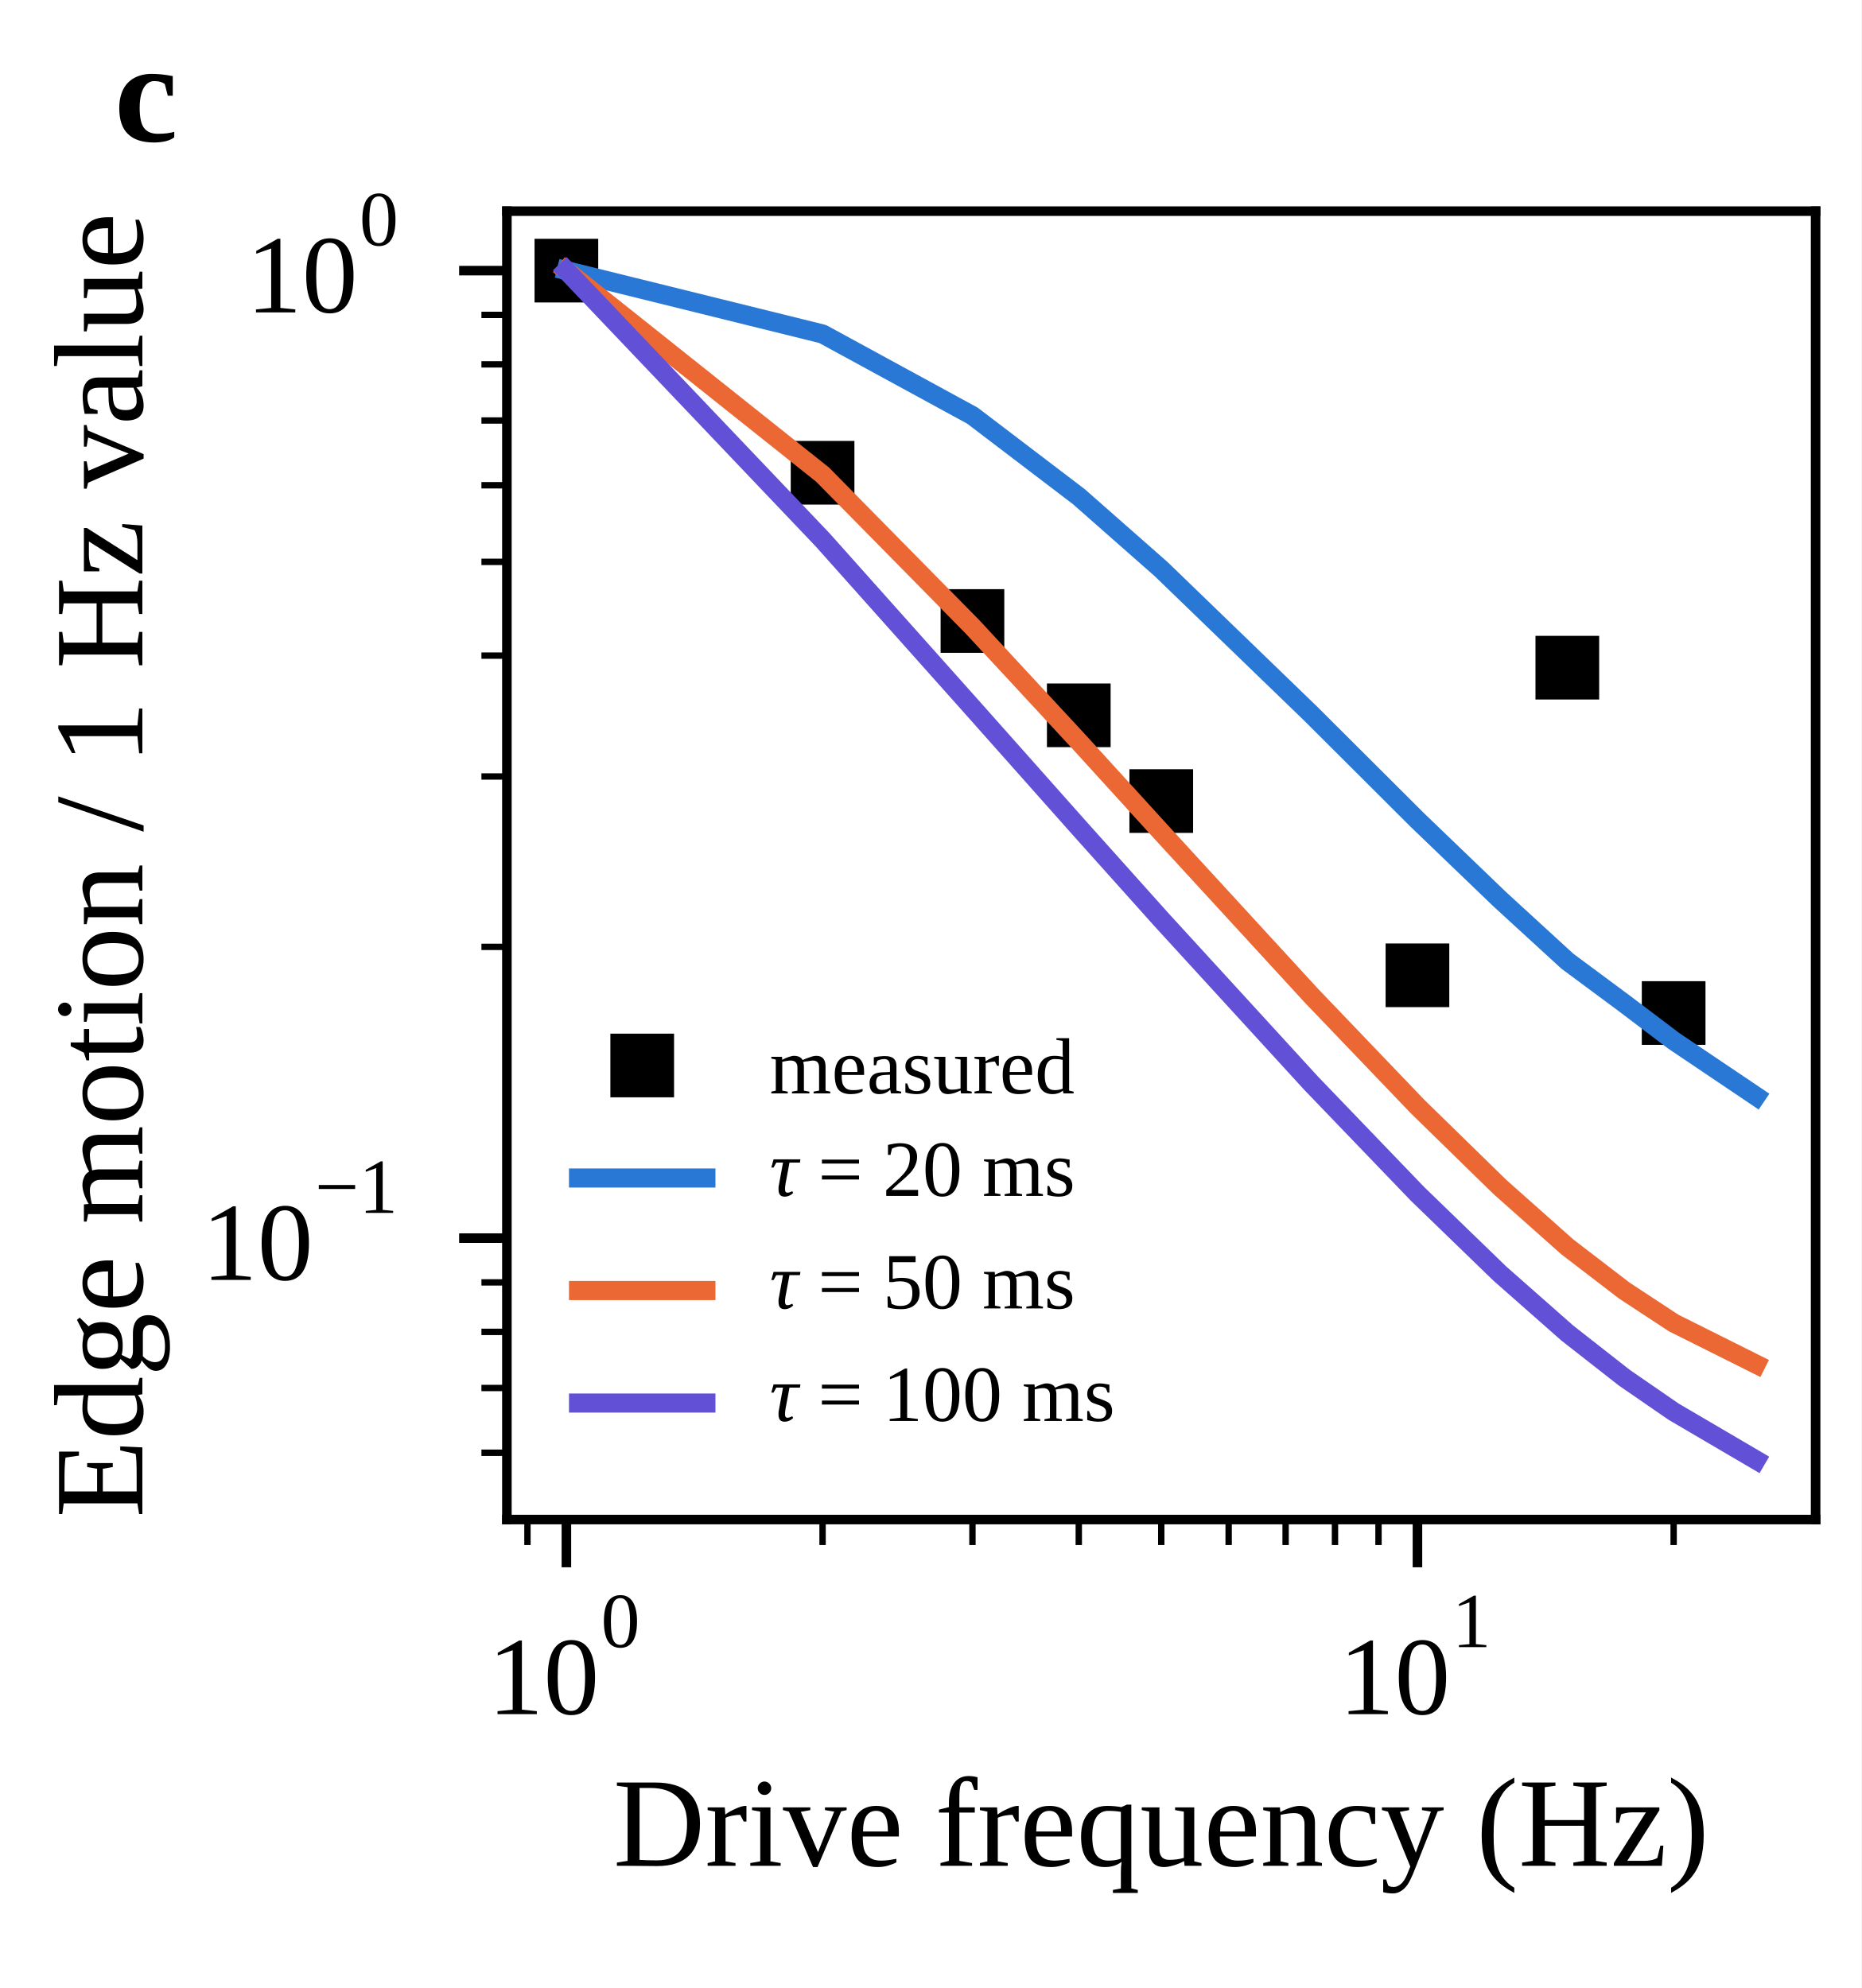
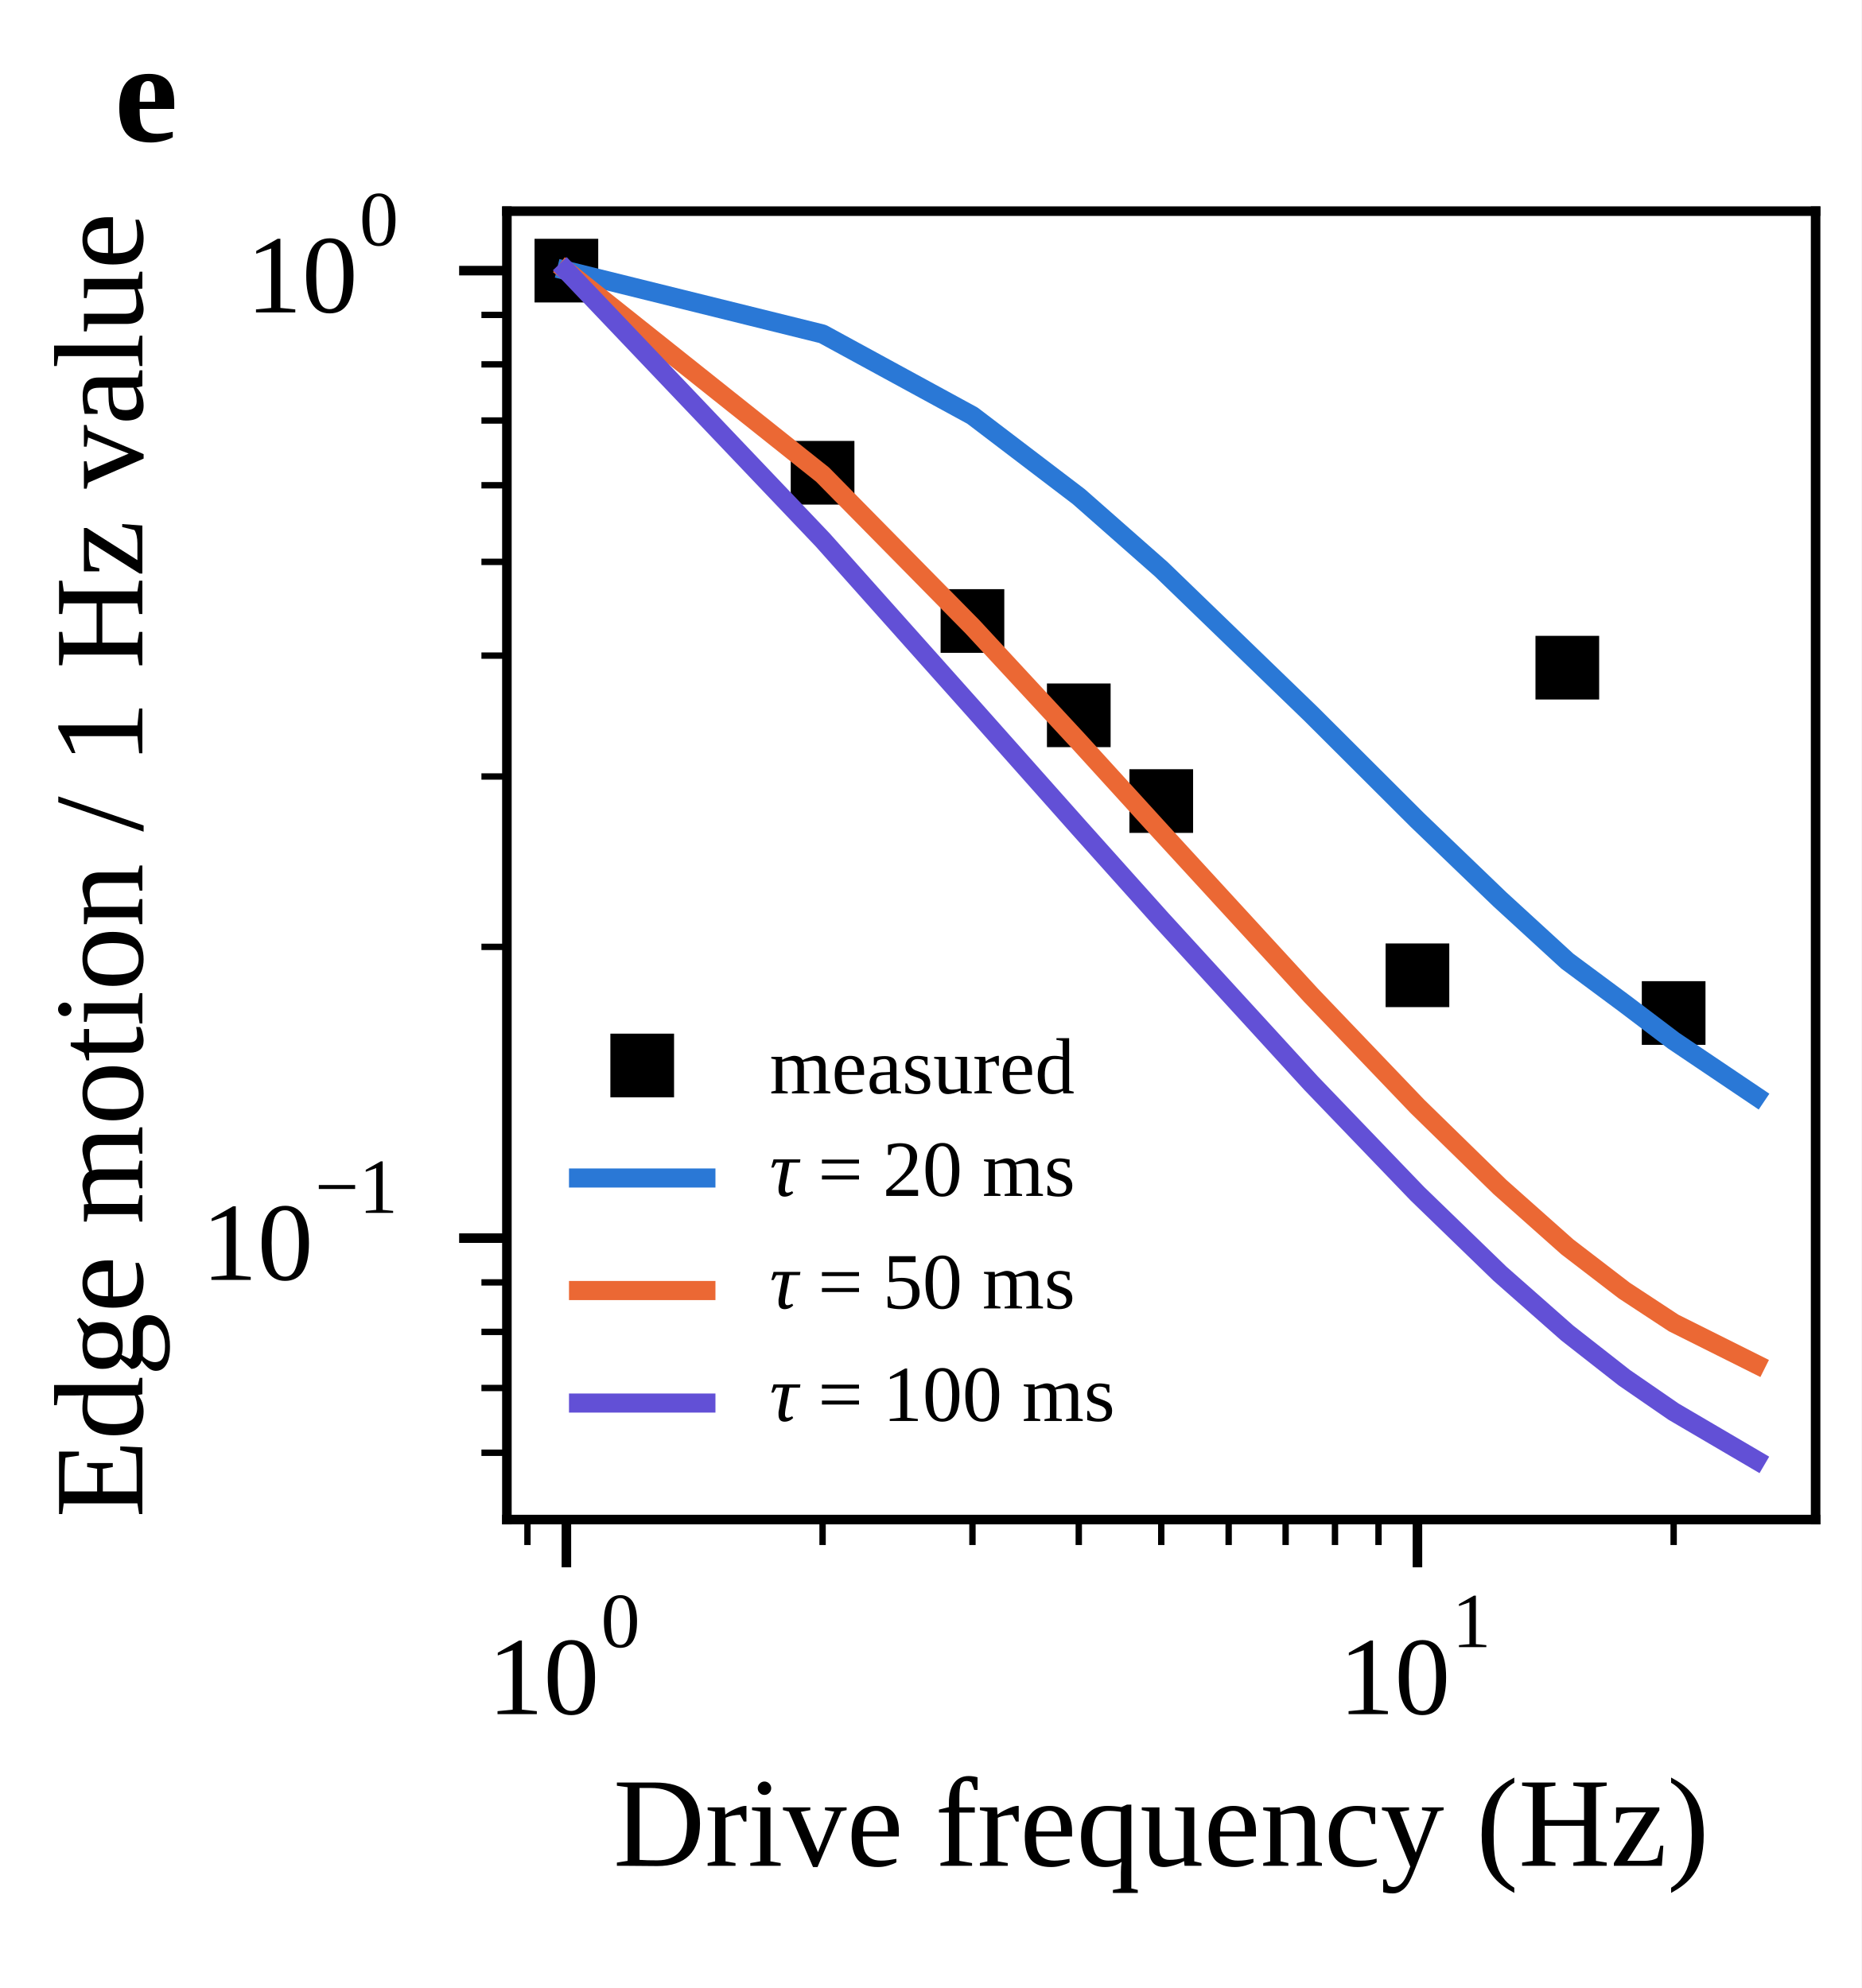
<svg xmlns="http://www.w3.org/2000/svg" xmlns:xlink="http://www.w3.org/1999/xlink" width="116.925pt" height="124.903pt" viewBox="0 0 116.925 124.903" version="1.1">
  <defs>
    <style type="text/css">*{stroke-linejoin: round; stroke-linecap: butt}</style>
  </defs>
  <g id="figure_1">
    <g id="patch_1">
      <path d="M 0 124.903  L 116.925 124.903  L 116.925 0  L 0 0  z " style="fill: #ffffff" />
    </g>
    <g id="axes_1">
      <g id="patch_2">
        <path d="M 31.84 95.471  L 114.045 95.471  L 114.045 13.266  L 31.84 13.266  z " style="fill: #ffffff" />
      </g>
      <g id="matplotlib.axis_1">
        <g id="xtick_1">
          <g id="line2d_1">
            <defs>
-               <path id="mfddaf7dd44" d="M 0 0  L 0 3  " style="stroke: #000000; stroke-width: 0.6" />
+               <path id="m15c6335c4b" d="M 0 0  L 0 3  " style="stroke: #000000; stroke-width: 0.6" />
            </defs>
            <g>
-               <use xlink:href="#mfddaf7dd44" x="35.577" y="95.471" style="stroke: #000000; stroke-width: 0.6" />
+               <use xlink:href="#m15c6335c4b" x="35.577" y="95.471" style="stroke: #000000; stroke-width: 0.6" />
            </g>
          </g>
          <g id="text_1">
            <g transform="translate(30.64185 108.1735)">
              <text>
                <tspan x="0" y="-0.478" style="font-size: 7px; font-family: 'Times New Roman'">1</tspan>
                <tspan x="3.5" y="-0.478" style="font-size: 7px; font-family: 'Times New Roman'">0</tspan>
                <tspan x="7.105" y="-4.686" style="font-size: 4.9px; font-family: 'Times New Roman'">0</tspan>
              </text>
            </g>
          </g>
        </g>
        <g id="xtick_2">
          <g id="line2d_2">
            <g>
-               <use xlink:href="#mfddaf7dd44" x="89.035" y="95.471" style="stroke: #000000; stroke-width: 0.6" />
+               <use xlink:href="#m15c6335c4b" x="89.035" y="95.471" style="stroke: #000000; stroke-width: 0.6" />
            </g>
          </g>
          <g id="text_2">
            <g transform="translate(84.1002 108.1735)">
              <text>
                <tspan x="0" y="-0.478" style="font-size: 7px; font-family: 'Times New Roman'">1</tspan>
                <tspan x="3.5" y="-0.478" style="font-size: 7px; font-family: 'Times New Roman'">0</tspan>
                <tspan x="7.105" y="-4.686" style="font-size: 4.9px; font-family: 'Times New Roman'">1</tspan>
              </text>
            </g>
          </g>
        </g>
        <g id="xtick_3">
          <g id="line2d_3">
            <defs>
-               <path id="m48c97c913d" d="M 0 0  L 0 1.6  " style="stroke: #000000; stroke-width: 0.4" />
+               <path id="m1173fd2958" d="M 0 0  L 0 1.6  " style="stroke: #000000; stroke-width: 0.4" />
            </defs>
            <g>
-               <use xlink:href="#m48c97c913d" x="33.131" y="95.471" style="stroke: #000000; stroke-width: 0.4" />
+               <use xlink:href="#m1173fd2958" x="33.131" y="95.471" style="stroke: #000000; stroke-width: 0.4" />
            </g>
          </g>
        </g>
        <g id="xtick_4">
          <g id="line2d_4">
            <g>
-               <use xlink:href="#m48c97c913d" x="51.669" y="95.471" style="stroke: #000000; stroke-width: 0.4" />
+               <use xlink:href="#m1173fd2958" x="51.669" y="95.471" style="stroke: #000000; stroke-width: 0.4" />
            </g>
          </g>
        </g>
        <g id="xtick_5">
          <g id="line2d_5">
            <g>
-               <use xlink:href="#m48c97c913d" x="61.083" y="95.471" style="stroke: #000000; stroke-width: 0.4" />
+               <use xlink:href="#m1173fd2958" x="61.083" y="95.471" style="stroke: #000000; stroke-width: 0.4" />
            </g>
          </g>
        </g>
        <g id="xtick_6">
          <g id="line2d_6">
            <g>
-               <use xlink:href="#m48c97c913d" x="67.762" y="95.471" style="stroke: #000000; stroke-width: 0.4" />
+               <use xlink:href="#m1173fd2958" x="67.762" y="95.471" style="stroke: #000000; stroke-width: 0.4" />
            </g>
          </g>
        </g>
        <g id="xtick_7">
          <g id="line2d_7">
            <g>
-               <use xlink:href="#m48c97c913d" x="72.943" y="95.471" style="stroke: #000000; stroke-width: 0.4" />
+               <use xlink:href="#m1173fd2958" x="72.943" y="95.471" style="stroke: #000000; stroke-width: 0.4" />
            </g>
          </g>
        </g>
        <g id="xtick_8">
          <g id="line2d_8">
            <g>
-               <use xlink:href="#m48c97c913d" x="77.176" y="95.471" style="stroke: #000000; stroke-width: 0.4" />
+               <use xlink:href="#m1173fd2958" x="77.176" y="95.471" style="stroke: #000000; stroke-width: 0.4" />
            </g>
          </g>
        </g>
        <g id="xtick_9">
          <g id="line2d_9">
            <g>
-               <use xlink:href="#m48c97c913d" x="80.754" y="95.471" style="stroke: #000000; stroke-width: 0.4" />
+               <use xlink:href="#m1173fd2958" x="80.754" y="95.471" style="stroke: #000000; stroke-width: 0.4" />
            </g>
          </g>
        </g>
        <g id="xtick_10">
          <g id="line2d_10">
            <g>
-               <use xlink:href="#m48c97c913d" x="83.855" y="95.471" style="stroke: #000000; stroke-width: 0.4" />
+               <use xlink:href="#m1173fd2958" x="83.855" y="95.471" style="stroke: #000000; stroke-width: 0.4" />
            </g>
          </g>
        </g>
        <g id="xtick_11">
          <g id="line2d_11">
            <g>
-               <use xlink:href="#m48c97c913d" x="86.589" y="95.471" style="stroke: #000000; stroke-width: 0.4" />
+               <use xlink:href="#m1173fd2958" x="86.589" y="95.471" style="stroke: #000000; stroke-width: 0.4" />
            </g>
          </g>
        </g>
        <g id="xtick_12">
          <g id="line2d_12">
            <g>
-               <use xlink:href="#m48c97c913d" x="105.128" y="95.471" style="stroke: #000000; stroke-width: 0.4" />
+               <use xlink:href="#m1173fd2958" x="105.128" y="95.471" style="stroke: #000000; stroke-width: 0.4" />
            </g>
          </g>
        </g>
        <g id="text_3">
          <text style="font-size: 8px; font-family: 'Times New Roman', 'Times', 'DejaVu Serif', serif; text-anchor: middle" x="72.943" y="117.226" transform="rotate(-0 72.94263 117.2259)">Drive frequency (Hz)</text>
        </g>
      </g>
      <g id="matplotlib.axis_2">
        <g id="ytick_1">
          <g id="line2d_13">
            <defs>
-               <path id="m8dc879c269" d="M 0 0  L -3 0  " style="stroke: #000000; stroke-width: 0.6" />
+               <path id="mabae76a88e" d="M 0 0  L -3 0  " style="stroke: #000000; stroke-width: 0.6" />
            </defs>
            <g>
-               <use xlink:href="#m8dc879c269" x="31.84" y="77.789" style="stroke: #000000; stroke-width: 0.6" />
+               <use xlink:href="#mabae76a88e" x="31.84" y="77.789" style="stroke: #000000; stroke-width: 0.6" />
            </g>
          </g>
          <g id="text_4">
            <g transform="translate(12.67027 80.89006)">
              <text>
                <tspan x="0" y="-0.478" style="font-size: 7px; font-family: 'Times New Roman'">1</tspan>
                <tspan x="3.5" y="-0.478" style="font-size: 7px; font-family: 'Times New Roman'">0</tspan>
                <tspan x="7.105" y="-4.686" style="font-size: 4.9px; font-family: 'Times New Roman'">−</tspan>
                <tspan x="9.869" y="-4.686" style="font-size: 4.9px; font-family: 'Times New Roman'">1</tspan>
              </text>
            </g>
          </g>
        </g>
        <g id="ytick_2">
          <g id="line2d_14">
            <g>
-               <use xlink:href="#m8dc879c269" x="31.84" y="17.003" style="stroke: #000000; stroke-width: 0.6" />
+               <use xlink:href="#mabae76a88e" x="31.84" y="17.003" style="stroke: #000000; stroke-width: 0.6" />
            </g>
          </g>
          <g id="text_5">
            <g transform="translate(15.47027 20.10405)">
              <text>
                <tspan x="0" y="-0.478" style="font-size: 7px; font-family: 'Times New Roman'">1</tspan>
                <tspan x="3.5" y="-0.478" style="font-size: 7px; font-family: 'Times New Roman'">0</tspan>
                <tspan x="7.105" y="-4.686" style="font-size: 4.9px; font-family: 'Times New Roman'">0</tspan>
              </text>
            </g>
          </g>
        </g>
        <g id="ytick_3">
          <g id="line2d_15">
            <defs>
-               <path id="m161e261447" d="M 0 0  L -1.6 0  " style="stroke: #000000; stroke-width: 0.4" />
+               <path id="mc0265133da" d="M 0 0  L -1.6 0  " style="stroke: #000000; stroke-width: 0.4" />
            </defs>
            <g>
-               <use xlink:href="#m161e261447" x="31.84" y="91.274" style="stroke: #000000; stroke-width: 0.4" />
+               <use xlink:href="#mc0265133da" x="31.84" y="91.274" style="stroke: #000000; stroke-width: 0.4" />
            </g>
          </g>
        </g>
        <g id="ytick_4">
          <g id="line2d_16">
            <g>
-               <use xlink:href="#m161e261447" x="31.84" y="87.205" style="stroke: #000000; stroke-width: 0.4" />
+               <use xlink:href="#mc0265133da" x="31.84" y="87.205" style="stroke: #000000; stroke-width: 0.4" />
            </g>
          </g>
        </g>
        <g id="ytick_5">
          <g id="line2d_17">
            <g>
-               <use xlink:href="#m161e261447" x="31.84" y="83.68" style="stroke: #000000; stroke-width: 0.4" />
+               <use xlink:href="#mc0265133da" x="31.84" y="83.68" style="stroke: #000000; stroke-width: 0.4" />
            </g>
          </g>
        </g>
        <g id="ytick_6">
          <g id="line2d_18">
            <g>
-               <use xlink:href="#m161e261447" x="31.84" y="80.57" style="stroke: #000000; stroke-width: 0.4" />
+               <use xlink:href="#mc0265133da" x="31.84" y="80.57" style="stroke: #000000; stroke-width: 0.4" />
            </g>
          </g>
        </g>
        <g id="ytick_7">
          <g id="line2d_19">
            <g>
-               <use xlink:href="#m161e261447" x="31.84" y="59.49" style="stroke: #000000; stroke-width: 0.4" />
+               <use xlink:href="#mc0265133da" x="31.84" y="59.49" style="stroke: #000000; stroke-width: 0.4" />
            </g>
          </g>
        </g>
        <g id="ytick_8">
          <g id="line2d_20">
            <g>
-               <use xlink:href="#m161e261447" x="31.84" y="48.786" style="stroke: #000000; stroke-width: 0.4" />
+               <use xlink:href="#mc0265133da" x="31.84" y="48.786" style="stroke: #000000; stroke-width: 0.4" />
            </g>
          </g>
        </g>
        <g id="ytick_9">
          <g id="line2d_21">
            <g>
-               <use xlink:href="#m161e261447" x="31.84" y="41.192" style="stroke: #000000; stroke-width: 0.4" />
+               <use xlink:href="#mc0265133da" x="31.84" y="41.192" style="stroke: #000000; stroke-width: 0.4" />
            </g>
          </g>
        </g>
        <g id="ytick_10">
          <g id="line2d_22">
            <g>
-               <use xlink:href="#m161e261447" x="31.84" y="35.301" style="stroke: #000000; stroke-width: 0.4" />
+               <use xlink:href="#mc0265133da" x="31.84" y="35.301" style="stroke: #000000; stroke-width: 0.4" />
            </g>
          </g>
        </g>
        <g id="ytick_11">
          <g id="line2d_23">
            <g>
-               <use xlink:href="#m161e261447" x="31.84" y="30.488" style="stroke: #000000; stroke-width: 0.4" />
+               <use xlink:href="#mc0265133da" x="31.84" y="30.488" style="stroke: #000000; stroke-width: 0.4" />
            </g>
          </g>
        </g>
        <g id="ytick_12">
          <g id="line2d_24">
            <g>
-               <use xlink:href="#m161e261447" x="31.84" y="26.419" style="stroke: #000000; stroke-width: 0.4" />
+               <use xlink:href="#mc0265133da" x="31.84" y="26.419" style="stroke: #000000; stroke-width: 0.4" />
            </g>
          </g>
        </g>
        <g id="ytick_13">
          <g id="line2d_25">
            <g>
-               <use xlink:href="#m161e261447" x="31.84" y="22.893" style="stroke: #000000; stroke-width: 0.4" />
+               <use xlink:href="#mc0265133da" x="31.84" y="22.893" style="stroke: #000000; stroke-width: 0.4" />
            </g>
          </g>
        </g>
        <g id="ytick_14">
          <g id="line2d_26">
            <g>
-               <use xlink:href="#m161e261447" x="31.84" y="19.784" style="stroke: #000000; stroke-width: 0.4" />
+               <use xlink:href="#mc0265133da" x="31.84" y="19.784" style="stroke: #000000; stroke-width: 0.4" />
            </g>
          </g>
        </g>
        <g id="text_6">
          <text style="font-size: 8px; font-family: 'Times New Roman', 'Times', 'DejaVu Serif', serif; text-anchor: middle" x="8.944" y="54.369" transform="rotate(-90 8.94402 54.3685)">Edge motion / 1 Hz value</text>
        </g>
      </g>
      <g id="line2d_27">
        <defs>
-           <path id="m5e9afbe817" d="M -1.5 1.5  L 1.5 1.5  L 1.5 -1.5  L -1.5 -1.5  z " style="stroke: #000000; stroke-linejoin: miter" />
+           <path id="mf193ec40e5" d="M -1.5 1.5  L 1.5 1.5  L 1.5 -1.5  L -1.5 -1.5  z " style="stroke: #000000; stroke-linejoin: miter" />
        </defs>
-         <g clip-path="url(#p73ae9d54b6)">
-           <use xlink:href="#m5e9afbe817" x="35.577" y="17.003" style="stroke: #000000; stroke-linejoin: miter" />
-           <use xlink:href="#m5e9afbe817" x="51.669" y="29.703" style="stroke: #000000; stroke-linejoin: miter" />
-           <use xlink:href="#m5e9afbe817" x="61.083" y="39.016" style="stroke: #000000; stroke-linejoin: miter" />
-           <use xlink:href="#m5e9afbe817" x="67.762" y="44.942" style="stroke: #000000; stroke-linejoin: miter" />
-           <use xlink:href="#m5e9afbe817" x="72.943" y="50.329" style="stroke: #000000; stroke-linejoin: miter" />
-           <use xlink:href="#m5e9afbe817" x="89.035" y="61.276" style="stroke: #000000; stroke-linejoin: miter" />
-           <use xlink:href="#m5e9afbe817" x="98.449" y="41.949" style="stroke: #000000; stroke-linejoin: miter" />
-           <use xlink:href="#m5e9afbe817" x="105.128" y="63.646" style="stroke: #000000; stroke-linejoin: miter" />
+         <g clip-path="url(#p89e0856a8c)">
+           <use xlink:href="#mf193ec40e5" x="35.577" y="17.003" style="stroke: #000000; stroke-linejoin: miter" />
+           <use xlink:href="#mf193ec40e5" x="51.669" y="29.703" style="stroke: #000000; stroke-linejoin: miter" />
+           <use xlink:href="#mf193ec40e5" x="61.083" y="39.016" style="stroke: #000000; stroke-linejoin: miter" />
+           <use xlink:href="#mf193ec40e5" x="67.762" y="44.942" style="stroke: #000000; stroke-linejoin: miter" />
+           <use xlink:href="#mf193ec40e5" x="72.943" y="50.329" style="stroke: #000000; stroke-linejoin: miter" />
+           <use xlink:href="#mf193ec40e5" x="89.035" y="61.276" style="stroke: #000000; stroke-linejoin: miter" />
+           <use xlink:href="#mf193ec40e5" x="98.449" y="41.949" style="stroke: #000000; stroke-linejoin: miter" />
+           <use xlink:href="#mf193ec40e5" x="105.128" y="63.646" style="stroke: #000000; stroke-linejoin: miter" />
        </g>
      </g>
      <g id="line2d_28">
-         <path d="M 35.577 17.003  L 51.669 20.983  L 61.083 26.115  L 67.762 31.201  L 72.943 35.764  L 82.356 44.864  L 89.035 51.527  L 94.216 56.507  L 98.449 60.387  L 102.028 63.042  L 105.128 65.389  L 110.308 68.879  " clip-path="url(#p73ae9d54b6)" style="fill: none; stroke: #2a78d6; stroke-width: 1.2; stroke-linecap: square" />
+         <path d="M 35.577 17.003  L 51.669 20.983  L 61.083 26.115  L 67.762 31.201  L 72.943 35.764  L 82.356 44.864  L 89.035 51.527  L 94.216 56.507  L 98.449 60.387  L 102.028 63.042  L 105.128 65.389  L 110.308 68.879  " clip-path="url(#p89e0856a8c)" style="fill: none; stroke: #2a78d6; stroke-width: 1.2; stroke-linecap: square" />
      </g>
      <g id="line2d_29">
-         <path d="M 35.577 17.003  L 51.669 29.819  L 61.083 39.38  L 67.762 46.593  L 72.943 52.283  L 82.356 62.537  L 89.035 69.515  L 94.216 74.576  L 98.449 78.339  L 102.028 81.085  L 105.128 83.122  L 110.308 85.712  " clip-path="url(#p73ae9d54b6)" style="fill: none; stroke: #eb6834; stroke-width: 1.2; stroke-linecap: square" />
+         <path d="M 35.577 17.003  L 51.669 29.819  L 61.083 39.38  L 67.762 46.593  L 72.943 52.283  L 82.356 62.537  L 89.035 69.515  L 94.216 74.576  L 98.449 78.339  L 102.028 81.085  L 105.128 83.122  L 110.308 85.712  " clip-path="url(#p89e0856a8c)" style="fill: none; stroke: #eb6834; stroke-width: 1.2; stroke-linecap: square" />
      </g>
      <g id="line2d_30">
-         <path d="M 35.577 17.003  L 51.669 33.914  L 61.083 44.466  L 67.762 51.983  L 72.943 57.769  L 82.356 68.056  L 89.035 75.005  L 94.216 80.022  L 98.449 83.754  L 102.028 86.558  L 105.128 88.695  L 110.308 91.734  " clip-path="url(#p73ae9d54b6)" style="fill: none; stroke: #6250d6; stroke-width: 1.2; stroke-linecap: square" />
+         <path d="M 35.577 17.003  L 51.669 33.914  L 61.083 44.466  L 67.762 51.983  L 72.943 57.769  L 82.356 68.056  L 89.035 75.005  L 94.216 80.022  L 98.449 83.754  L 102.028 86.558  L 105.128 88.695  L 110.308 91.734  " clip-path="url(#p89e0856a8c)" style="fill: none; stroke: #6250d6; stroke-width: 1.2; stroke-linecap: square" />
      </g>
      <g id="patch_3">
        <path d="M 31.84 95.471  L 31.84 13.266  " style="fill: none; stroke: #000000; stroke-width: 0.6; stroke-linejoin: miter; stroke-linecap: square" />
      </g>
      <g id="patch_4">
        <path d="M 114.045 95.471  L 114.045 13.266  " style="fill: none; stroke: #000000; stroke-width: 0.6; stroke-linejoin: miter; stroke-linecap: square" />
      </g>
      <g id="patch_5">
        <path d="M 31.84 95.471  L 114.045 95.471  " style="fill: none; stroke: #000000; stroke-width: 0.6; stroke-linejoin: miter; stroke-linecap: square" />
      </g>
      <g id="patch_6">
        <path d="M 31.84 13.266  L 114.045 13.266  " style="fill: none; stroke: #000000; stroke-width: 0.6; stroke-linejoin: miter; stroke-linecap: square" />
      </g>
      <g id="text_7">
-         <text style="font-weight: 700; font-size: 9px; font-family: 'Times New Roman', 'Times', 'DejaVu Serif', serif; text-anchor: start" x="7.179" y="8.875" transform="rotate(-0 7.178853 8.874844)">c</text>
+         <text style="font-weight: 700; font-size: 9px; font-family: 'Times New Roman', 'Times', 'DejaVu Serif', serif; text-anchor: start" x="7.179" y="8.875" transform="rotate(-0 7.178853 8.874844)">e</text>
      </g>
      <g id="legend_1">
        <g id="line2d_31">
          <g>
-             <use xlink:href="#m5e9afbe817" x="40.34" y="66.943" style="stroke: #000000; stroke-linejoin: miter" />
+             <use xlink:href="#mf193ec40e5" x="40.34" y="66.943" style="stroke: #000000; stroke-linejoin: miter" />
          </g>
        </g>
        <g id="text_8">
          <text style="font-size: 5px; font-family: 'Times New Roman', 'Times', 'DejaVu Serif', serif; text-anchor: start" x="48.34" y="68.693" transform="rotate(-0 48.34027 68.69274)">measured</text>
        </g>
        <g id="line2d_32">
          <path d="M 36.34 74.012  L 40.34 74.012  L 44.34 74.012  " style="fill: none; stroke: #2a78d6; stroke-width: 1.2; stroke-linecap: square" />
        </g>
        <g id="text_9">
          <g transform="translate(48.34027 75.76227)">
            <text>
              <tspan x="0" y="-0.625" style="font-style: italic; font-size: 5px; font-family: 'Times New Roman'">τ</tspan>
              <tspan x="1.79" y="-0.625" style="font-size: 5px; font-family: 'Times New Roman'"> </tspan>
              <tspan x="3.04" y="-0.625" style="font-size: 5px; font-family: 'Times New Roman'">=</tspan>
              <tspan x="5.859" y="-0.625" style="font-size: 5px; font-family: 'Times New Roman'"> </tspan>
              <tspan x="7.109" y="-0.625" style="font-size: 5px; font-family: 'Times New Roman'">2</tspan>
              <tspan x="9.609" y="-0.625" style="font-size: 5px; font-family: 'Times New Roman'">0</tspan>
              <tspan x="12.109" y="-0.625" style="font-size: 5px; font-family: 'Times New Roman'"> </tspan>
              <tspan x="13.359" y="-0.625" style="font-size: 5px; font-family: 'Times New Roman'">m</tspan>
              <tspan x="17.249" y="-0.625" style="font-size: 5px; font-family: 'Times New Roman'">s</tspan>
            </text>
          </g>
        </g>
        <g id="line2d_33">
          <path d="M 36.34 81.082  L 40.34 81.082  L 44.34 81.082  " style="fill: none; stroke: #eb6834; stroke-width: 1.2; stroke-linecap: square" />
        </g>
        <g id="text_10">
          <g transform="translate(48.34027 82.8318)">
            <text>
              <tspan x="0" y="-0.625" style="font-style: italic; font-size: 5px; font-family: 'Times New Roman'">τ</tspan>
              <tspan x="1.79" y="-0.625" style="font-size: 5px; font-family: 'Times New Roman'"> </tspan>
              <tspan x="3.04" y="-0.625" style="font-size: 5px; font-family: 'Times New Roman'">=</tspan>
              <tspan x="5.859" y="-0.625" style="font-size: 5px; font-family: 'Times New Roman'"> </tspan>
              <tspan x="7.109" y="-0.625" style="font-size: 5px; font-family: 'Times New Roman'">5</tspan>
              <tspan x="9.609" y="-0.625" style="font-size: 5px; font-family: 'Times New Roman'">0</tspan>
              <tspan x="12.109" y="-0.625" style="font-size: 5px; font-family: 'Times New Roman'"> </tspan>
              <tspan x="13.359" y="-0.625" style="font-size: 5px; font-family: 'Times New Roman'">m</tspan>
              <tspan x="17.249" y="-0.625" style="font-size: 5px; font-family: 'Times New Roman'">s</tspan>
            </text>
          </g>
        </g>
        <g id="line2d_34">
          <path d="M 36.34 88.151  L 40.34 88.151  L 44.34 88.151  " style="fill: none; stroke: #6250d6; stroke-width: 1.2; stroke-linecap: square" />
        </g>
        <g id="text_11">
          <g transform="translate(48.34027 89.90134)">
            <text>
              <tspan x="0" y="-0.625" style="font-style: italic; font-size: 5px; font-family: 'Times New Roman'">τ</tspan>
              <tspan x="1.79" y="-0.625" style="font-size: 5px; font-family: 'Times New Roman'"> </tspan>
              <tspan x="3.04" y="-0.625" style="font-size: 5px; font-family: 'Times New Roman'">=</tspan>
              <tspan x="5.859" y="-0.625" style="font-size: 5px; font-family: 'Times New Roman'"> </tspan>
              <tspan x="7.109" y="-0.625" style="font-size: 5px; font-family: 'Times New Roman'">1</tspan>
              <tspan x="9.609" y="-0.625" style="font-size: 5px; font-family: 'Times New Roman'">0</tspan>
              <tspan x="12.109" y="-0.625" style="font-size: 5px; font-family: 'Times New Roman'">0</tspan>
              <tspan x="14.609" y="-0.625" style="font-size: 5px; font-family: 'Times New Roman'"> </tspan>
              <tspan x="15.859" y="-0.625" style="font-size: 5px; font-family: 'Times New Roman'">m</tspan>
              <tspan x="19.749" y="-0.625" style="font-size: 5px; font-family: 'Times New Roman'">s</tspan>
            </text>
          </g>
        </g>
      </g>
    </g>
  </g>
  <defs>
-     <clipPath id="p73ae9d54b6">
+     <clipPath id="p89e0856a8c">
      <rect x="31.84" y="13.266" width="82.205" height="82.205" />
    </clipPath>
  </defs>
</svg>
